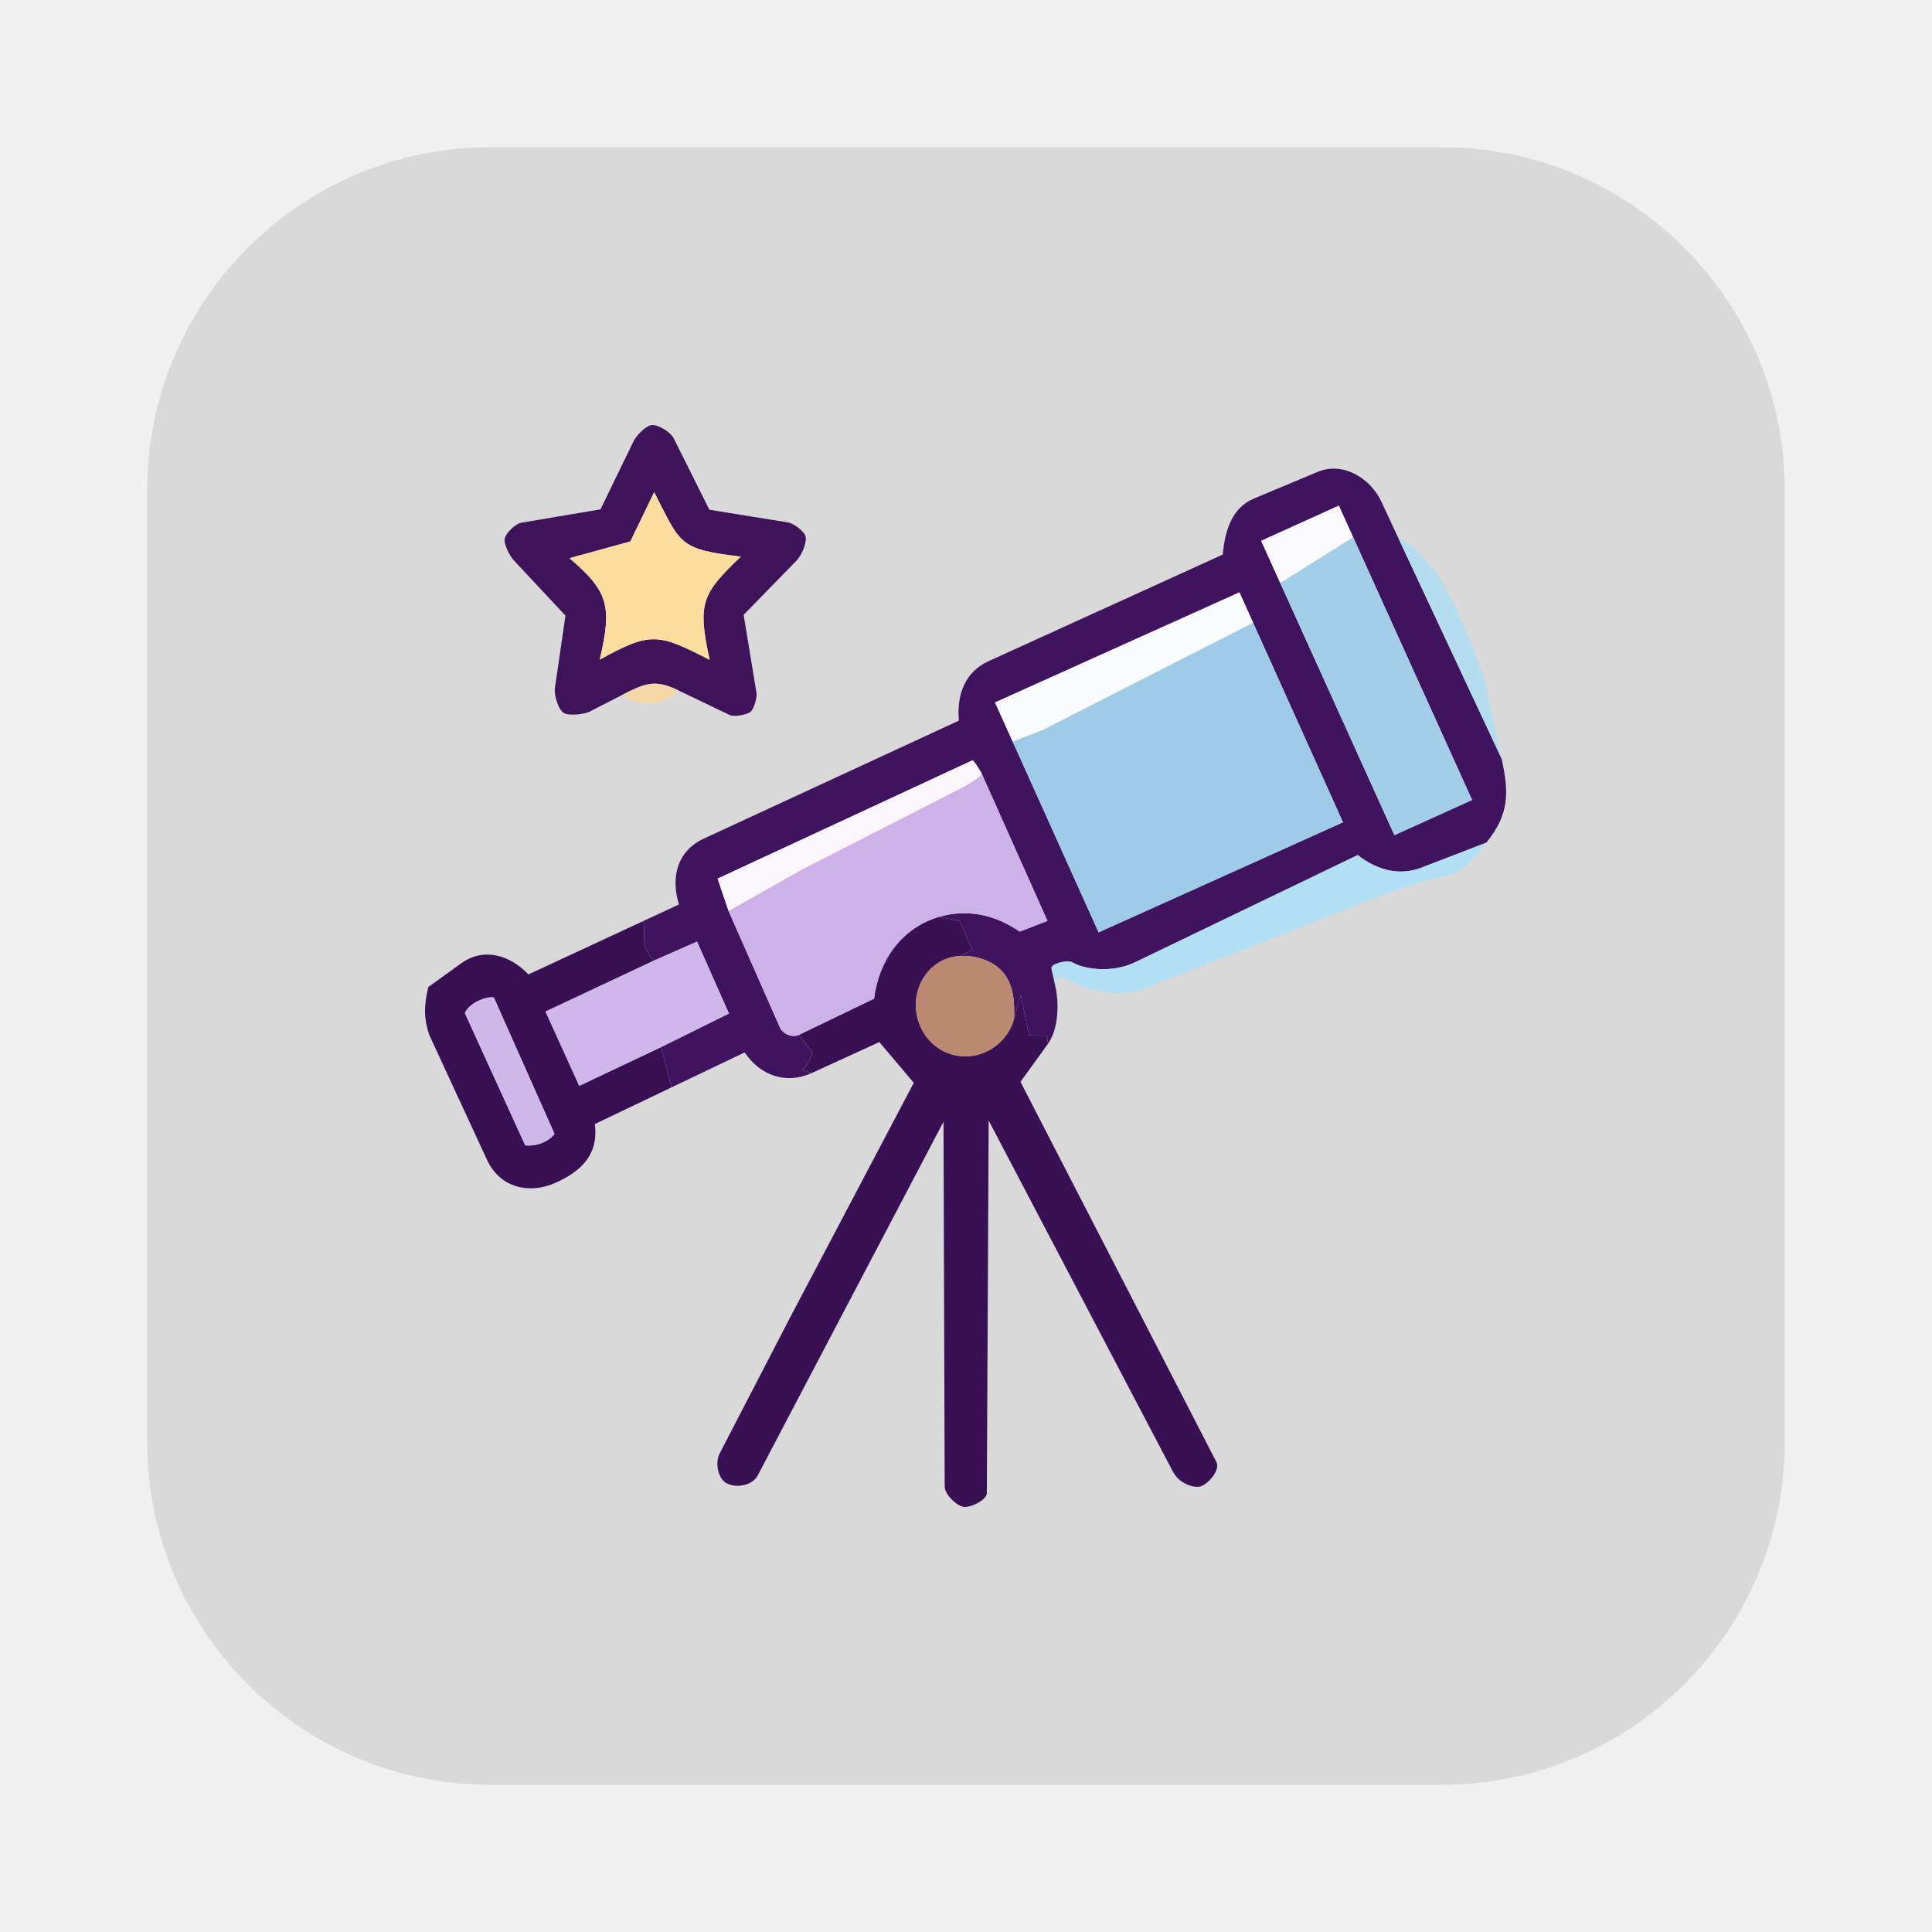
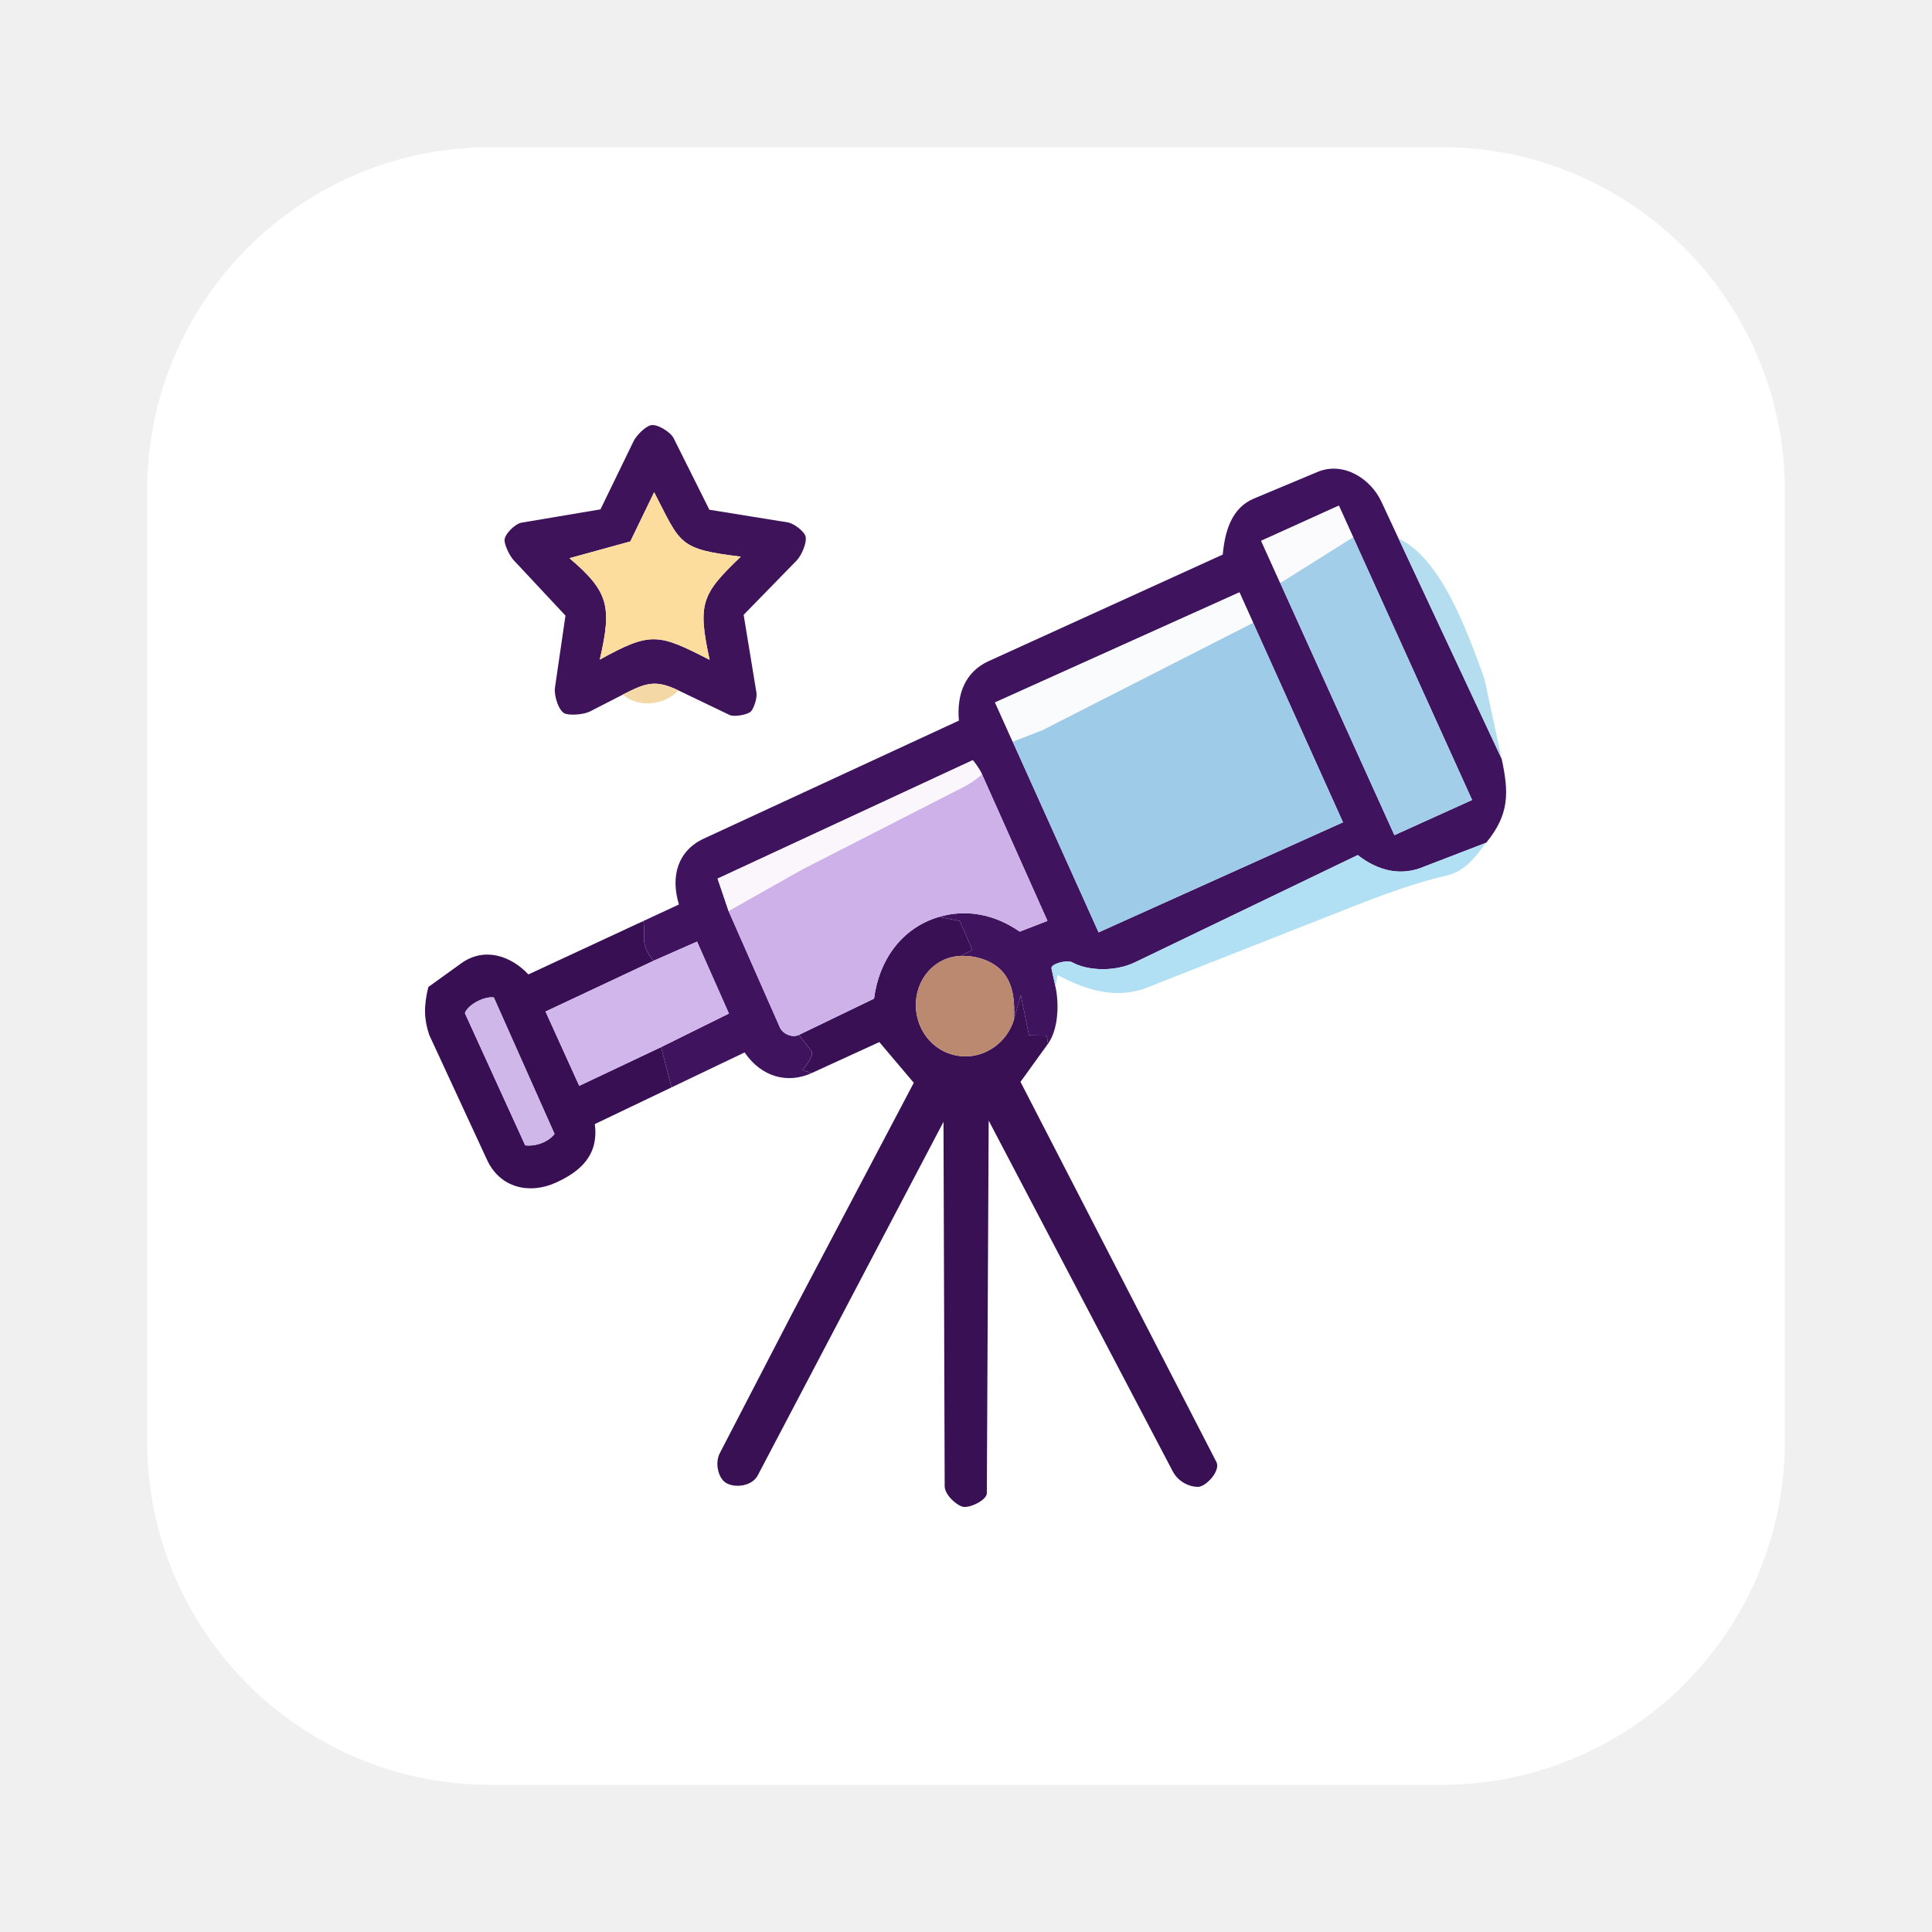
<svg xmlns="http://www.w3.org/2000/svg" t="1788918767712" class="icon" viewBox="0 0 1024 1024" version="1.1" p-id="1483" width="200" height="200">
-   <rect x="78" y="78" width="868" height="868" rx="182" fill="#D9D9D9" />
+   <rect x="78" y="78" width="868" height="868" rx="182" fill="#fff" />
  <g transform="translate(225.28 225.28) scale(.56)">
    <path d="M239.958 251.228c-21.862-10.496-30.686-7.441-52.787 3.908l-31.121 15.983c-5.376 2.756-18.176 3.968-23.484 2.039-6.187-2.244-10.65-17.468-9.626-24.465l9.975-68.326-49.083-52.497c-3.635-3.891-8.363-13.636-8.593-18.594-0.265-5.777 9.916-15.838 16.094-16.879l74.709-12.587 31.351-64.546c2.654-5.47 10.906-13.679 16.153-15.053 6.118-1.596 18.807 6.366 21.743 12.245l33.817 67.712 74.265 11.981c5.572 0.896 15.752 8.465 16.836 13.525 1.263 5.905-3.959 17.877-8.439 22.477l-50.218 51.481 12.134 73.813c0.742 4.514-2.185 14.174-5.12 17.493s-16.102 5.504-20.241 3.516l-48.384-23.219z m29.406-28.988c-11.656-53.606-7.492-62.276 29.517-97.689-59.537-7.176-56.687-11.912-82.03-60.996L194.305 110.165l-57.617 15.863c37.29 31.658 40.303 45.73 28.68 96.008 48.469-26.786 55.33-24.712 103.995 0.205z" fill="#3F135A" p-id="1484" />
    <path d="M239.958 251.228c-14.285 14.618-38.186 16.384-52.787 3.908 22.101-11.349 30.925-14.396 52.787-3.908z" fill="#F4D8A6" p-id="1485" />
    <path d="M269.363 222.241c-48.665-24.917-55.526-26.982-103.995-0.205 11.622-50.287 8.602-64.349-28.68-96.008l57.617-15.863 22.545-46.609c25.344 49.083 22.502 53.828 82.03 60.996-37.009 35.413-41.173 44.083-29.517 97.689z" fill="#FDDD9E" p-id="1486" />
    <path d="M921.374 107.34l97.621 208.587c6.946 32.256 7.313 52.522-14.618 79.385l-58.47 22.511c-21.811 9.472-43.665 4.429-63.138-10.812L671.989 508.498c-19.49 9.387-45.167 7.979-59.511 0.017-4.736-2.628-20.54 1.434-19.584 5.803l3.763 17.177c3.601 16.418 2.773 40.456-7.057 54.084-0.427-1.075-0.401-7.646-2.321-7.68l-15.667-0.247-7.706-37.93-6.477 22.681c0.777-15.932-0.222-33.587-11.503-45.67-9.515-10.189-25.148-14.916-39.364-14.242l11.443-5.632-11.955-27.537-19.695-3.772c26.026-7.68 52.676-2.569 76.492 13.918l26.257-10.155-61.986-138.828c-2.082-4.659-7.663-12.518-8.815-13.227l-241.406 112.033 10.376 30.634 48.563 110.165c2.825 6.408 11.887 10.069 17.988 7.125l12.1 15.573c1.971 3.644-4.83 13.082-8.619 17.792l8.806 2.671c-23.228 10.641-47.88 3.678-63.65-19.439l-69.162 33.066-9.882-38.118 64.187-31.769-30.157-68.078-41.037 18.108c-14.49-16.307-6.605-24.985-9.984-37.504l33.886-15.752c-8.26-26.965-0.845-51.063 23.552-62.344l241.406-111.666c-2.133-24.414 5.487-45.986 28.194-56.32l221.549-100.855c2.057-22.613 8.636-44.262 29.44-52.975l60.185-25.199c24.499-10.257 50.304 6.238 60.484 28.066l16.256 34.876z m-3.908 280.813l73.54-33.288L864.892 76.288l-73.54 33.288 126.113 278.577zM637.498 480.176l231.312-104.183-98.013-217.624-231.312 104.183 98.013 217.624z" fill="#40135F" p-id="1487" />
    <path d="M486.348 465.55l19.695 3.772 11.955 27.537-11.443 5.632c-25.02 1.195-42.811 22.972-42.001 48.085 0.759 23.475 17.963 45.201 44.407 46.89 20.983 1.34 42.146-12.936 48.469-35.063l6.477-22.681 7.706 37.93 15.667 0.247c1.92 0.034 1.894 6.605 2.321 7.68l-26.026 36.079 185.385 359.729c4.361 8.465-10.027 23.509-17.229 23.577-8.815 0.077-19.004-5.035-24.081-14.711L533.46 658.291l-1.749 352.663c-0.034 6.707-16.324 14.276-22.571 12.877-6.255-1.399-17.288-11.418-17.314-19.413l-1.126-344.949-175.862 334.76c-5.197 9.89-21.188 12.296-30.037 6.972-7.168-4.318-10.769-18.56-5.811-28.117l67.328-129.953 116.266-220.585-32.614-38.545-63.829 29.244-8.806-2.671c3.797-4.71 10.59-14.14 8.619-17.792l-12.1-15.573 71.142-34.338c4.582-36.164 25.924-66.867 61.38-77.329z" fill="#391054" p-id="1488" />
    <path d="M206.422 469.518c3.371 12.518-4.506 21.197 9.984 37.504l-102.357 48.085 31.897 70.314 77.465-36.659 9.882 38.118-72.618 34.722c3.9 29.713-13.909 45.073-37.009 55.509-24.704 11.17-52.625 5.12-64.998-21.64L3.996 577.293c-5.043-14.746-5.282-27.477-0.887-45.406L34.135 509.539c21.956-15.821 46.882-7.356 63.701 10.436l108.577-50.457z m-111.615 212.223c10.129 1.203 22.033-3.217 27.742-10.82l-57.429-129.117c-8.243-1.442-24.2 6.221-27.417 14.78l57.105 125.166z" fill="#390F54" p-id="1489" />
    <path d="M1004.377 395.313c-8.081 9.907-18.347 26.573-36.804 30.89-40.431 9.446-76.288 24.38-115.148 39.671l-169.488 66.705c-28.467 11.204-58.052 2.125-84.189-12.075l-2.091 10.974-3.763-17.177c-0.956-4.369 14.848-8.431 19.584-5.803 14.344 7.962 40.021 9.37 59.511-0.017l210.78-101.486c19.481 15.24 41.335 20.284 63.138 10.812l58.47-22.511z" fill="#B1DFF3" p-id="1490" />
    <path d="M1018.986 315.928l-97.621-208.587c39.313 18.637 63.488 83.199 81.314 132.846l16.307 75.733z" fill="#B4DDF0" p-id="1491" />
    <path d="M556.175 299.612l28.177-10.931 199.372-101.597 85.085 188.91-231.312 104.183-81.322-180.564z" fill="#9ECBE7" p-id="1492" />
    <path d="M486.348 465.55c-35.456 10.462-56.806 41.165-61.38 77.329l-71.142 34.338c-6.101 2.944-15.164-0.708-17.988-7.125l-48.563-110.165 69.12-39.065 153.804-78.651c5.999-3.063 13.764-8.678 16.921-11.733l61.986 138.828-26.257 10.155c-23.808-16.486-50.466-21.598-76.492-13.918z" fill="#CDB1E8" p-id="1493" />
    <path d="M809.392 149.426l69.009-43.306 112.614 248.745-73.548 33.288-108.074-238.727z" fill="#A2CEEA" p-id="1494" />
    <path d="M223.412 588.754l-77.465 36.659-31.906-70.314 102.365-48.085 41.037-18.108 30.157 68.078-64.187 31.769z" fill="#D0B6EA" p-id="1495" />
    <path d="M783.724 187.084L584.352 288.681l-28.177 10.931-16.691-37.06 231.303-104.183 12.936 28.714z" fill="#FAFBFC" p-id="1496" />
    <path d="M506.554 502.491c14.216-0.683 29.849 4.053 39.364 14.242 11.281 12.075 12.279 29.73 11.503 45.67-6.323 22.127-27.477 36.411-48.469 35.063-26.436-1.69-43.648-23.415-44.407-46.89-0.811-25.105 16.981-46.882 42.001-48.085z" fill="#BA8970" p-id="1497" />
    <path d="M527.111 330.485c-3.157 3.046-10.923 8.661-16.921 11.733l-153.804 78.651-69.12 39.065-10.376-30.634 241.406-112.033c1.152 0.708 6.733 8.567 8.815 13.227z" fill="#FAF6FB" p-id="1498" />
    <path d="M878.401 106.12l-69.009 43.306-18.031-39.85 73.54-33.288 13.5 29.832z" fill="#FBFAFC" p-id="1499" />
    <path d="M94.807 681.741L37.702 556.575c3.217-8.559 19.174-16.222 27.417-14.78l57.429 129.117c-5.709 7.603-17.613 12.023-27.742 10.82z" fill="#CFB7EA" p-id="1500" />
  </g>
</svg>
